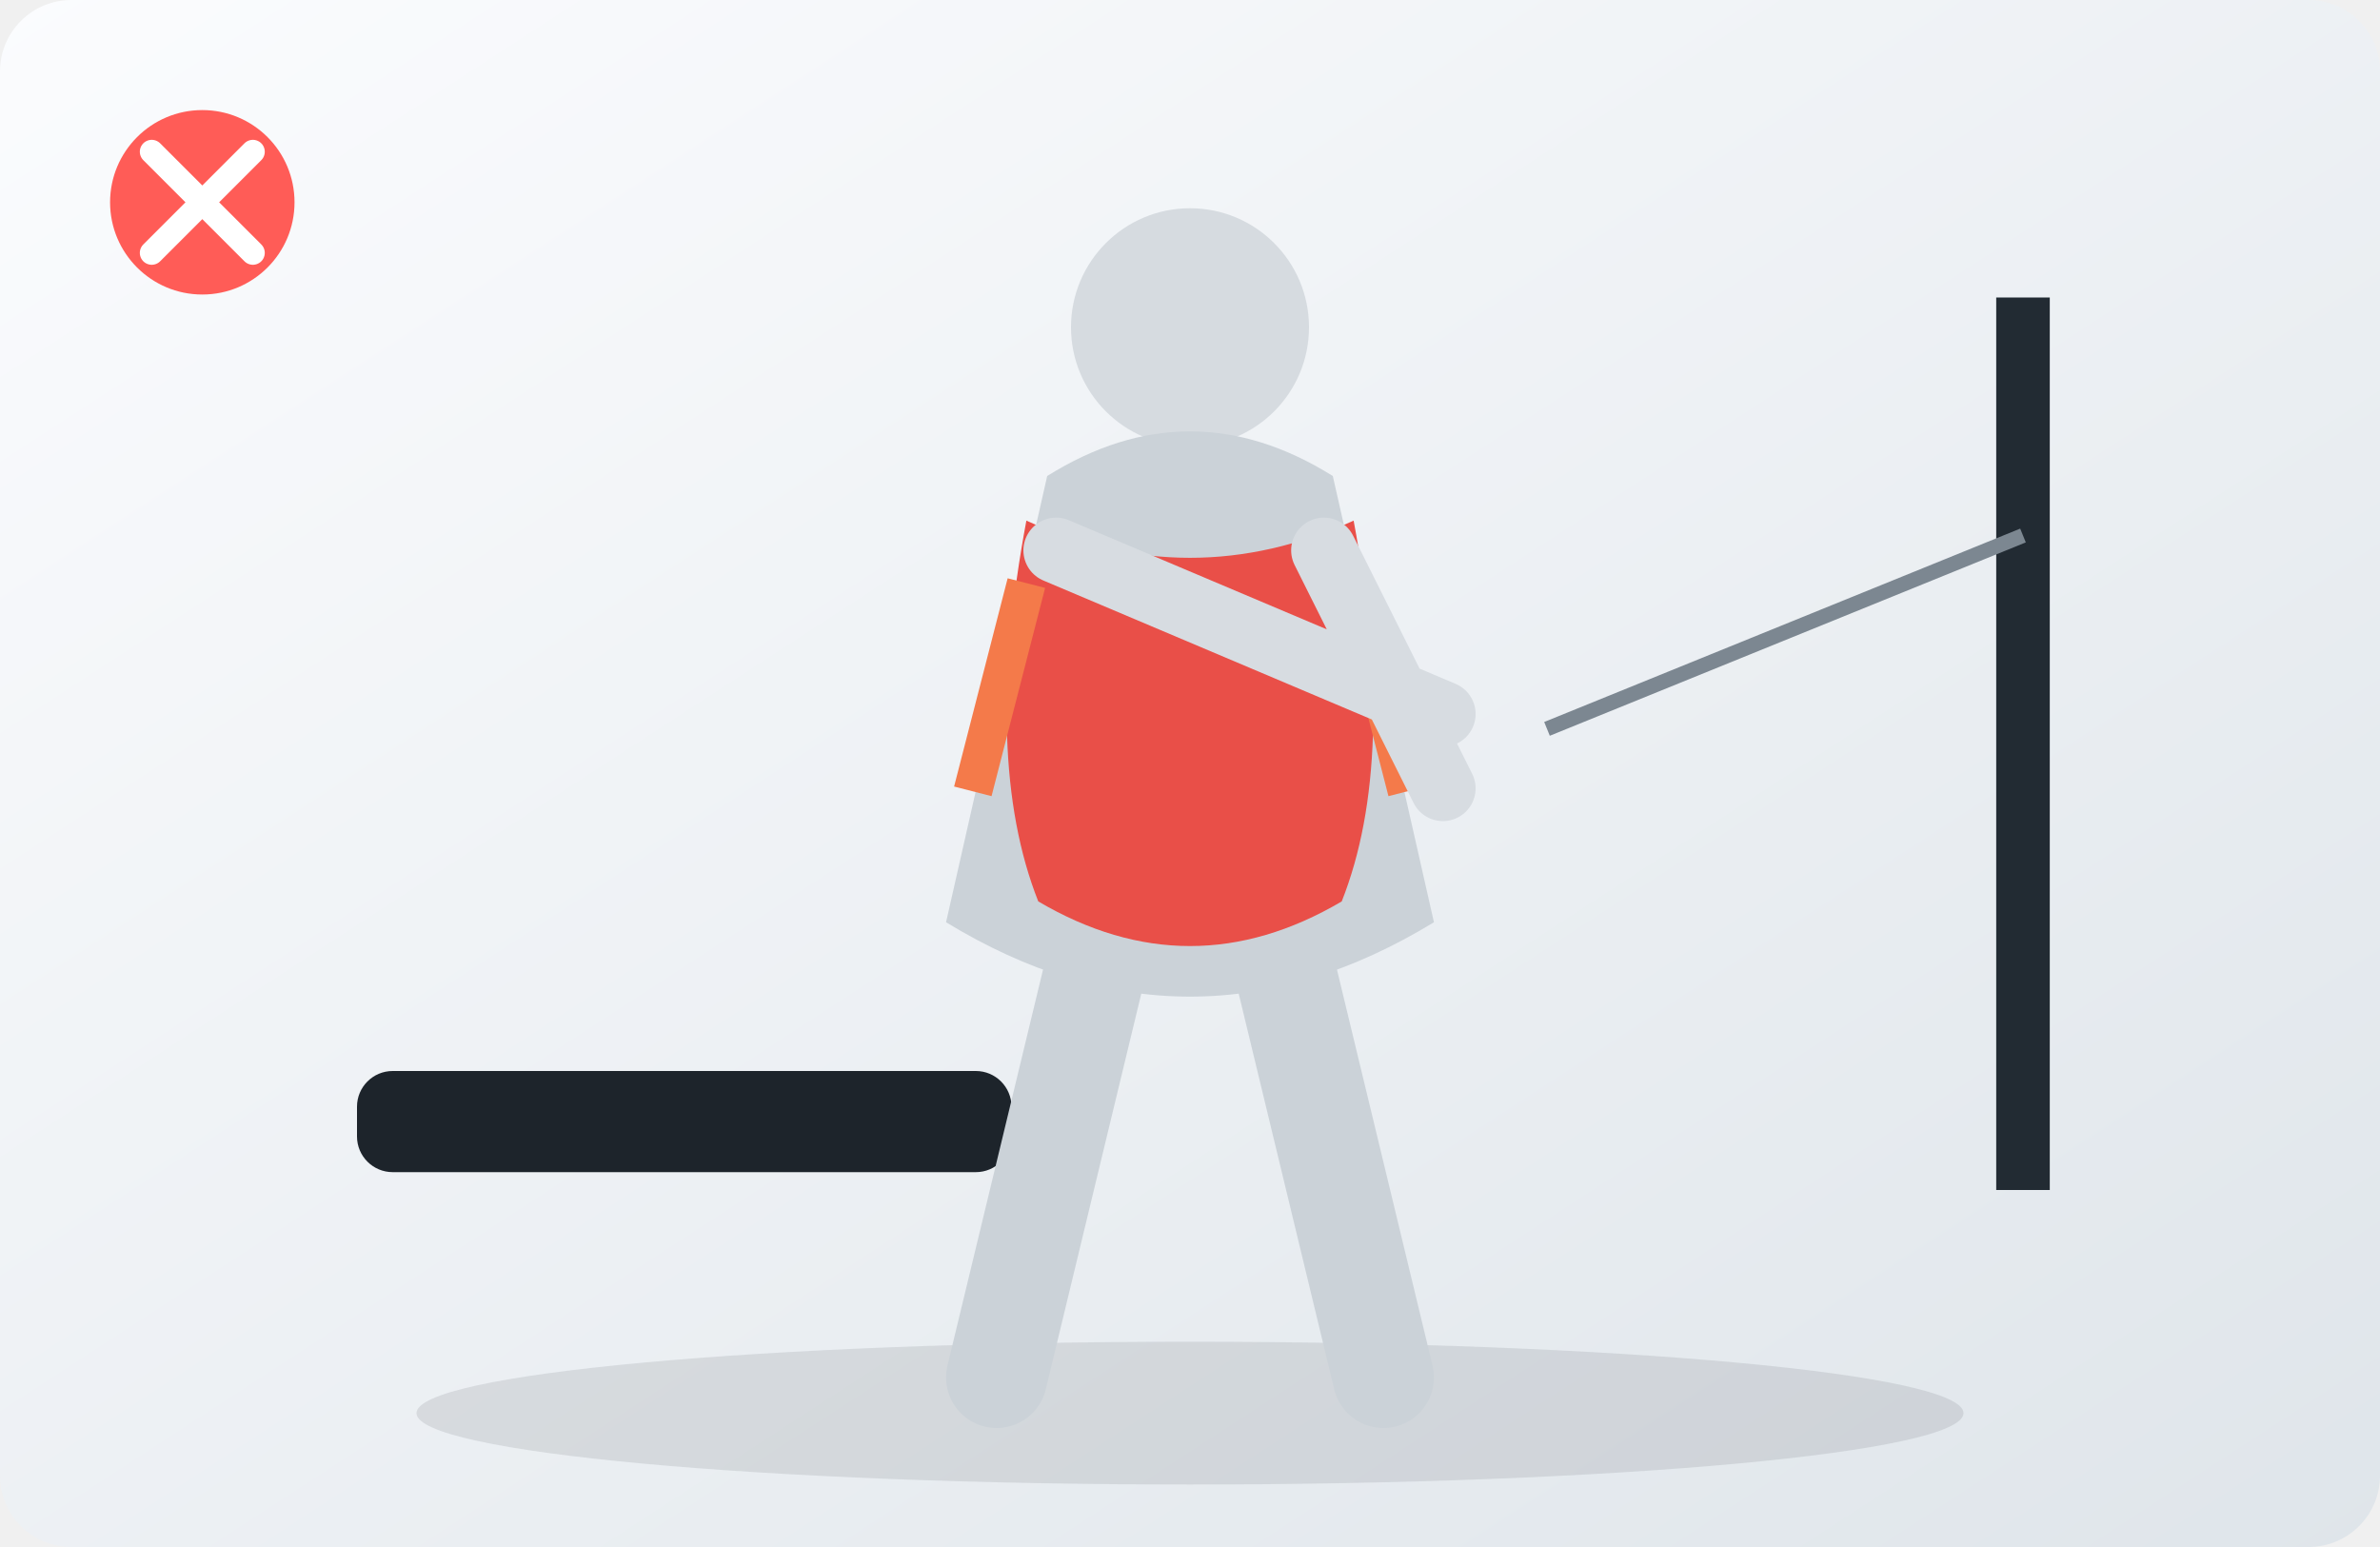
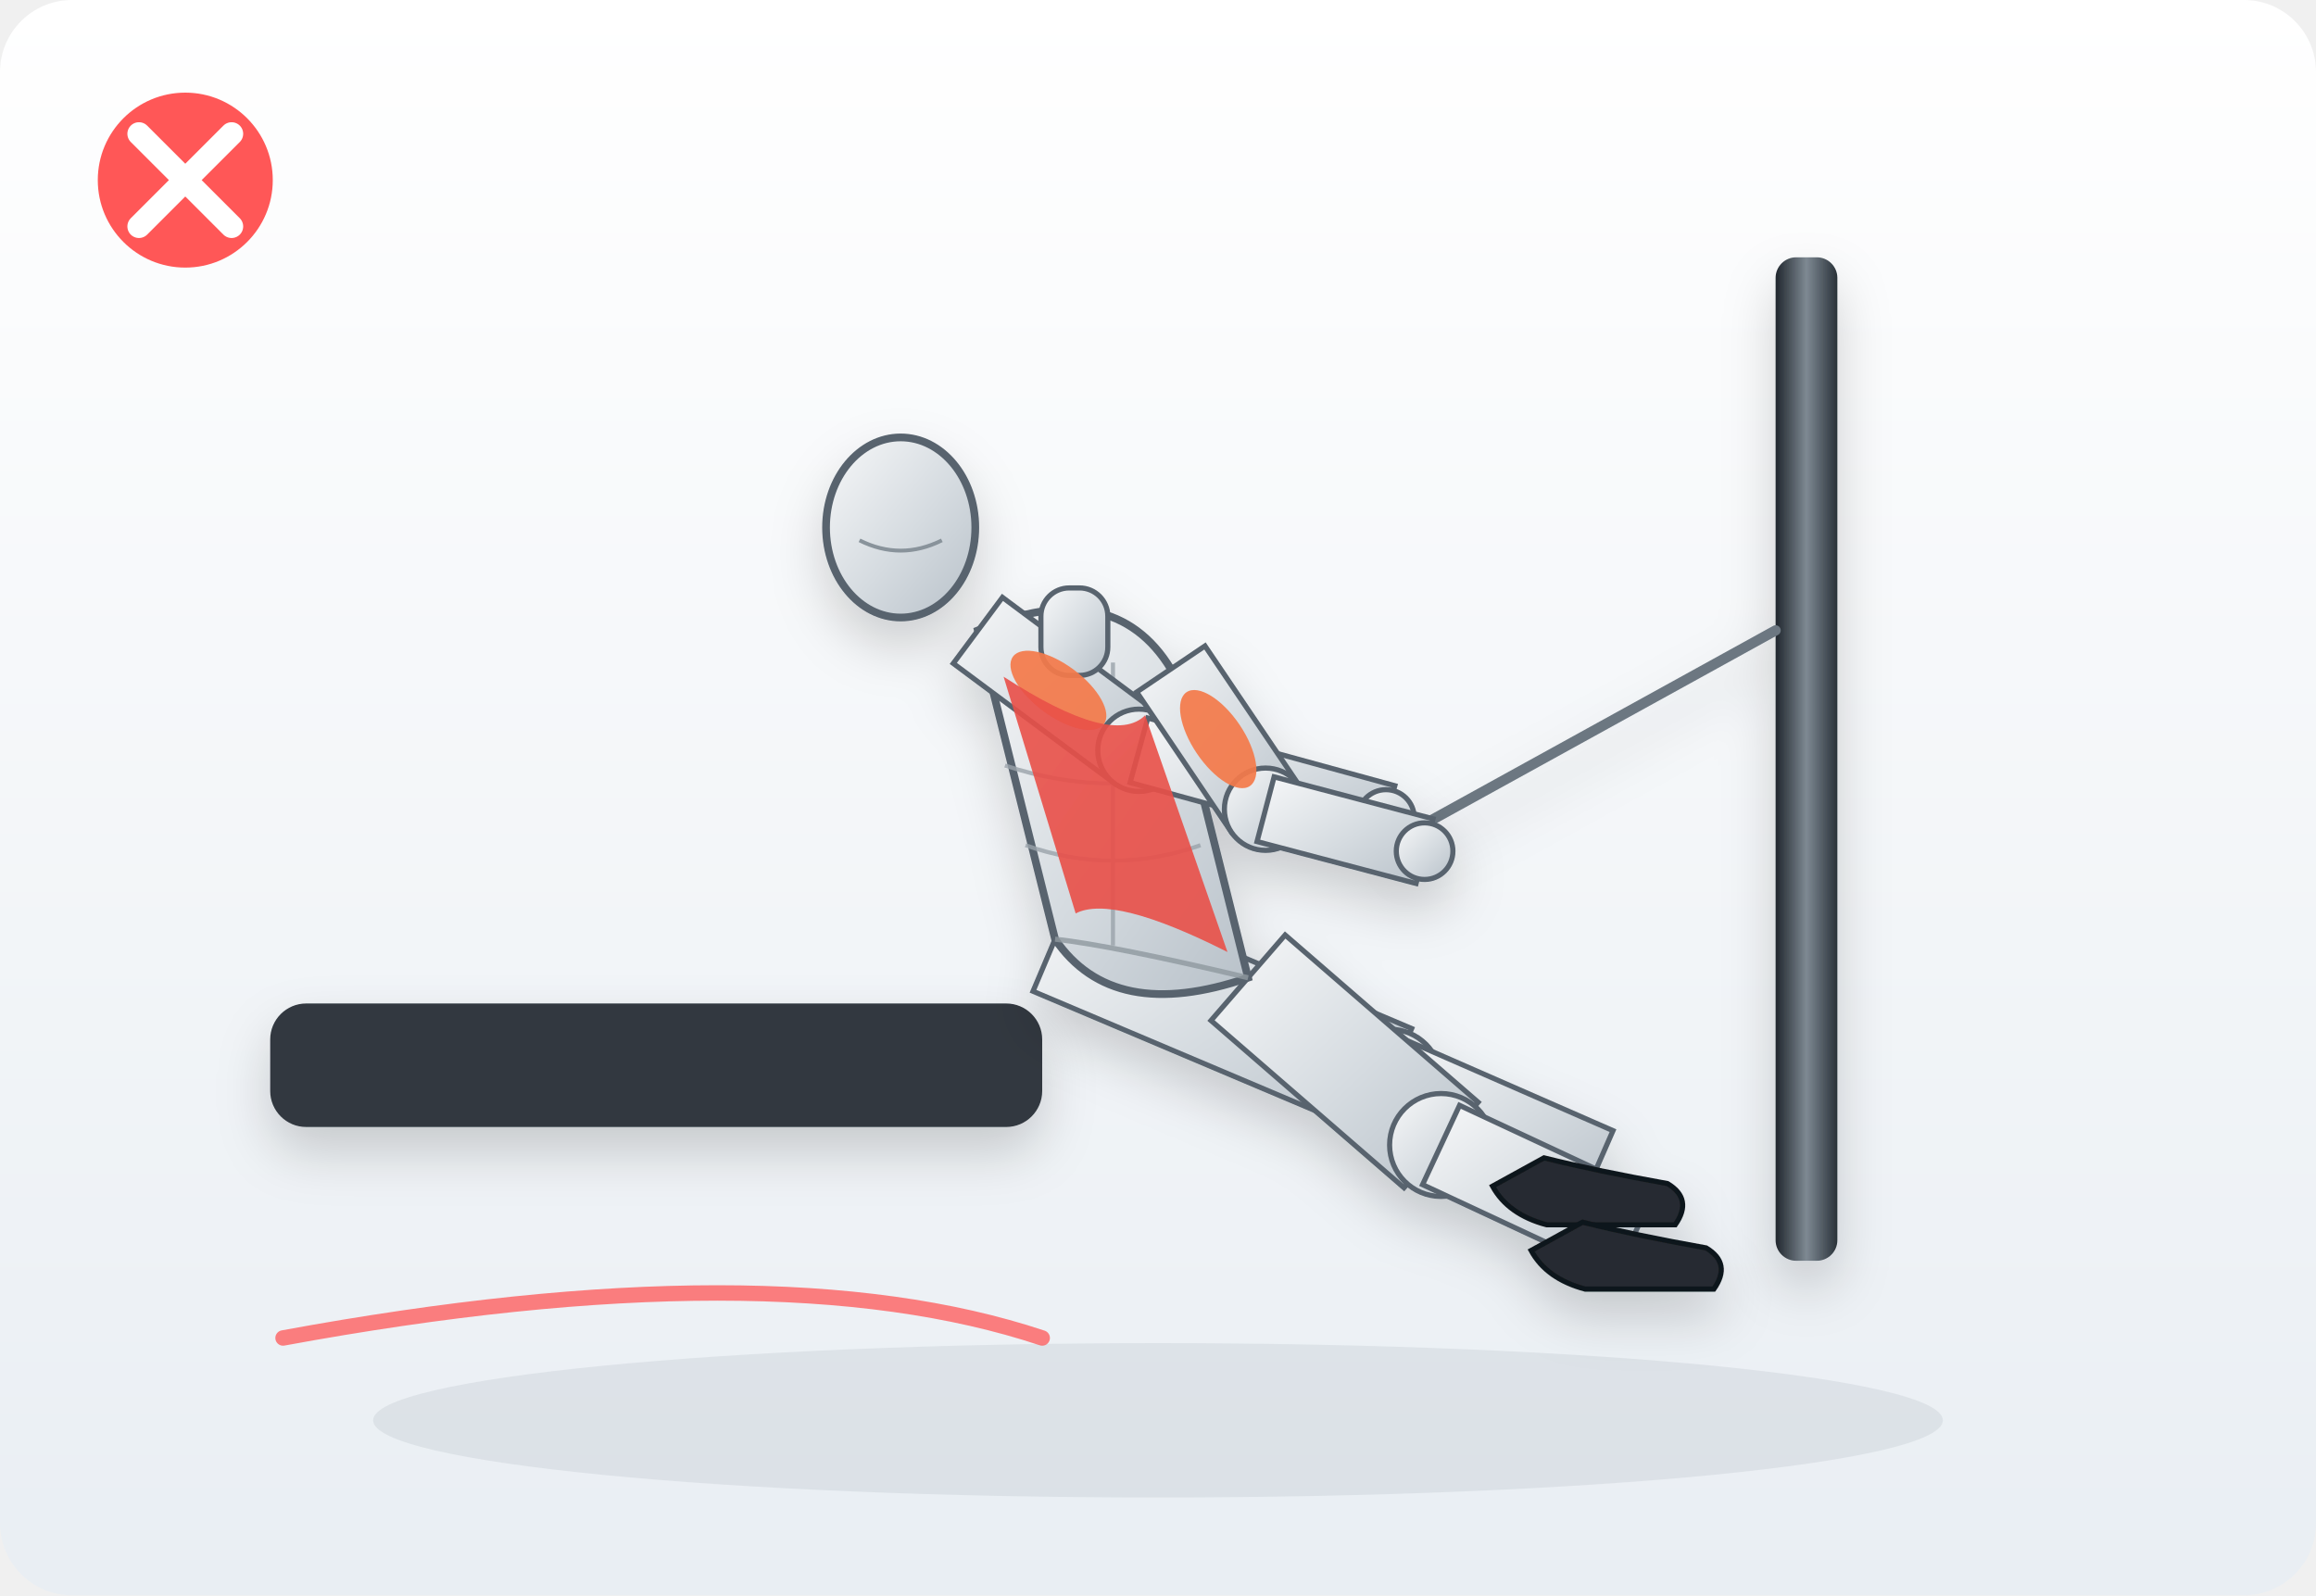
- <svg xmlns="http://www.w3.org/2000/svg" width="800" height="520" viewBox="0 0 800 520" role="img" aria-label="Ilustración técnica LiftEngine">
+ <svg xmlns="http://www.w3.org/2000/svg" width="900" height="620" viewBox="0 0 900 620" role="img" aria-label="Remo sentado en polea" data-style="anatomical-v2">
  <defs>
-     <linearGradient id="bg" x2="1" y2="1">
-       <stop stop-color="#fbfcfe" />
-       <stop offset="1" stop-color="#dfe5ea" />
+     <linearGradient id="bg" x2="0" y2="1">
+       <stop stop-color="#ffffff" />
+       <stop offset="1" stop-color="#e9eef3" />
    </linearGradient>
+     <linearGradient id="body" x2="1" y2="1">
+       <stop stop-color="#f7f8f9" />
+       <stop offset=".55" stop-color="#d5dbe0" />
+       <stop offset="1" stop-color="#b8c1c9" />
+     </linearGradient>
+     <linearGradient id="metal" x2="1">
+       <stop stop-color="#20272d" />
+       <stop offset=".5" stop-color="#7e8993" />
+       <stop offset="1" stop-color="#2a3239" />
+     </linearGradient>
+     <filter id="shadow" x="-20%" y="-20%" width="140%" height="160%">
+       <feDropShadow dx="0" dy="10" stdDeviation="10" flood-opacity=".17" />
+     </filter>
  </defs>
-   <rect width="800" height="520" rx="24" fill="url(#bg)" />
-   <ellipse cx="400" cy="475" rx="260" ry="24" fill="#111820" opacity=".1" />
-   <rect x="120" y="360" width="220" height="34" rx="12" fill="#1d242b" />
-   <line x1="680" y1="100" x2="680" y2="400" stroke="#222b33" stroke-width="18" />
-   <line x1="520" y1="245" x2="680" y2="180" stroke="#7c8791" stroke-width="5" />
-   <circle cx="400" cy="110" r="40" fill="#d6dbe0" />
-   <path d="M352 160q48-30 96 0l34 150q-82 50-164 0z" fill="#cbd2d8" />
-   <path d="M370 318l-35 145M430 318l35 145" stroke="#cbd2d8" stroke-width="34" stroke-linecap="round" />
-   <path d="M345 175q55 25 110 0q15 80-4 128q-51 30-102 0q-19-48-4-128z" fill="#e94f48" />
-   <path d="M345 196l-18 70M455 196l18 70" stroke="#f47a4a" stroke-width="13" />
-   <path d="M355 185L485 240M445 185L485 265" stroke="#d7dce1" stroke-width="22" fill="none" stroke-linecap="round" />
-   <circle cx="68" cy="68" r="31" fill="#ff5c57" />
-   <path d="M51 51l34 34M85 51L51 85" stroke="#fff" stroke-width="8" stroke-linecap="round" />
+   <rect width="900" height="620" rx="28" fill="url(#bg)" />
+   <ellipse cx="450" cy="552" rx="305" ry="30" fill="#6d7a85" opacity=".12" />
+   <g class="equipment" filter="url(#shadow)">
+     <rect x="105" y="390" width="300" height="48" rx="14" fill="#313941" />
+     <rect x="690" y="100" width="24" height="390" rx="8" fill="url(#metal)" />
+     <line x1="690" y1="245" x2="546.1" y2="324.35" stroke="#6c7781" stroke-width="4" stroke-linecap="round" />
+   </g>
+   <g filter="url(#shadow)">
+     <g class="anatomical-v2">
+       <path d="M401.428 385.261 L531.428 440.261 Q540 420 548.572 399.739 L418.572 344.739 Q410 365 401.428 385.261Z" fill="url(#body)" stroke="#58636e" stroke-width="2" />
+       <circle cx="540" cy="420" r="20" fill="url(#body)" stroke="#58636e" stroke-width="2" />
+       <path d="M533.186 435.575 L613.186 470.575 Q620 455 626.814 439.425 L546.814 404.425 Q540 420 533.186 435.575Z" fill="url(#body)" stroke="#58636e" stroke-width="2" />
+       <path d="M470.592 396.625 L545.592 461.625 Q560 445 574.408 428.375 L499.408 363.375 Q485 380 470.592 396.625Z" fill="url(#body)" stroke="#58636e" stroke-width="2" />
+       <circle cx="560" cy="445" r="20" fill="url(#body)" stroke="#58636e" stroke-width="2" />
+       <path d="M552.811 460.405 L627.811 495.405 Q635 480 642.189 464.595 L567.189 429.595 Q560 445 552.811 460.405Z" fill="url(#body)" stroke="#58636e" stroke-width="2" />
+       <path d="M380 245 Q432.5 223 455 260 L485 380 Q432.5 398 410 365 Z" fill="url(#body)" stroke="#58636e" stroke-width="3" />
+       <path d="M410 365 Q432.5 367.5 485 380" fill="none" stroke="#8e989f" stroke-width="2" opacity=".8" />
+       <path d="M432.5 257.5v110 M390.5 297.5q42 14 84 0 M398.5 328.5q34 12 68 0" fill="none" stroke="#9aa3aa" stroke-width="1.6" opacity=".8" />
+       <path d="M370.446 257.834 L433.046 304.434 Q442.6 291.6 452.154 278.766 L389.554 232.166 Q380 245 370.446 257.834Z" fill="url(#body)" stroke="#58636e" stroke-width="2" />
+       <circle cx="442.6" cy="291.6" r="16" fill="url(#body)" stroke="#58636e" stroke-width="2" />
+       <path d="M439.165 304.138 L535.165 330.438 Q538.6 317.9 542.035 305.362 L446.035 279.062 Q442.6 291.6 439.165 304.138Z" fill="url(#body)" stroke="#58636e" stroke-width="2" />
+       <circle cx="538.6" cy="317.9" r="11" fill="url(#body)" stroke="#58636e" stroke-width="2" />
+       <path d="M441.74 268.954 L478.54 323.454 Q491.8 314.5 505.06 305.546 L468.26 251.046 Q455 260 441.74 268.954Z" fill="url(#body)" stroke="#58636e" stroke-width="2" />
+       <circle cx="491.8" cy="314.5" r="16" fill="url(#body)" stroke="#58636e" stroke-width="2" />
+       <path d="M488.485 327.07 L550.285 343.37 Q553.6 330.8 556.915 318.23 L495.115 301.93 Q491.8 314.5 488.485 327.07Z" fill="url(#body)" stroke="#58636e" stroke-width="2" />
+       <circle cx="553.6" cy="330.8" r="11" fill="url(#body)" stroke="#58636e" stroke-width="2" />
+       <rect x="404.5" y="228.5" width="26" height="34" rx="11" fill="url(#body)" stroke="#58636e" stroke-width="2" />
+       <ellipse cx="350" cy="205" rx="29" ry="35" fill="url(#body)" stroke="#58636e" stroke-width="3" />
+       <path d="M334 210q16 8 32 0" fill="none" stroke="#89939b" stroke-width="1.5" />
+       <path d="M600 450q20 5 48 10q10 6 3 16h-50q-15-4-21-15z" fill="#252b31" stroke="#11161a" stroke-width="2" />
+       <path d="M615 475q20 5 48 10q10 6 3 16h-50q-15-4-21-15z" fill="#252b31" stroke="#11161a" stroke-width="2" />
+       <ellipse cx="411.3" cy="268.3" rx="10" ry="22" transform="rotate(126.6643 411.3 268.3)" fill="#f47a4a" opacity=".92" />
+       <ellipse cx="473.4" cy="287.25" rx="10" ry="22" transform="rotate(145.9716 473.4 287.25)" fill="#f47a4a" opacity=".92" />
+       <path d="M390 263Q432.5 290.5 445 278L477 370Q432.5 347.5 418 355Z" fill="#e94f48" opacity=".9" />
+     </g>
+   </g>
+   <g class="foreground-equipment" />
+   <g>
+     <circle cx="72" cy="70" r="34" fill="#ff5757" />
+     <path d="M54 52l36 36M90 52L54 88" stroke="#fff" stroke-width="9" stroke-linecap="round" />
+     <path d="M110 520Q300 485 405 520" fill="none" stroke="#ff5757" stroke-width="6" stroke-linecap="round" opacity=".75" />
+   </g>
</svg>
